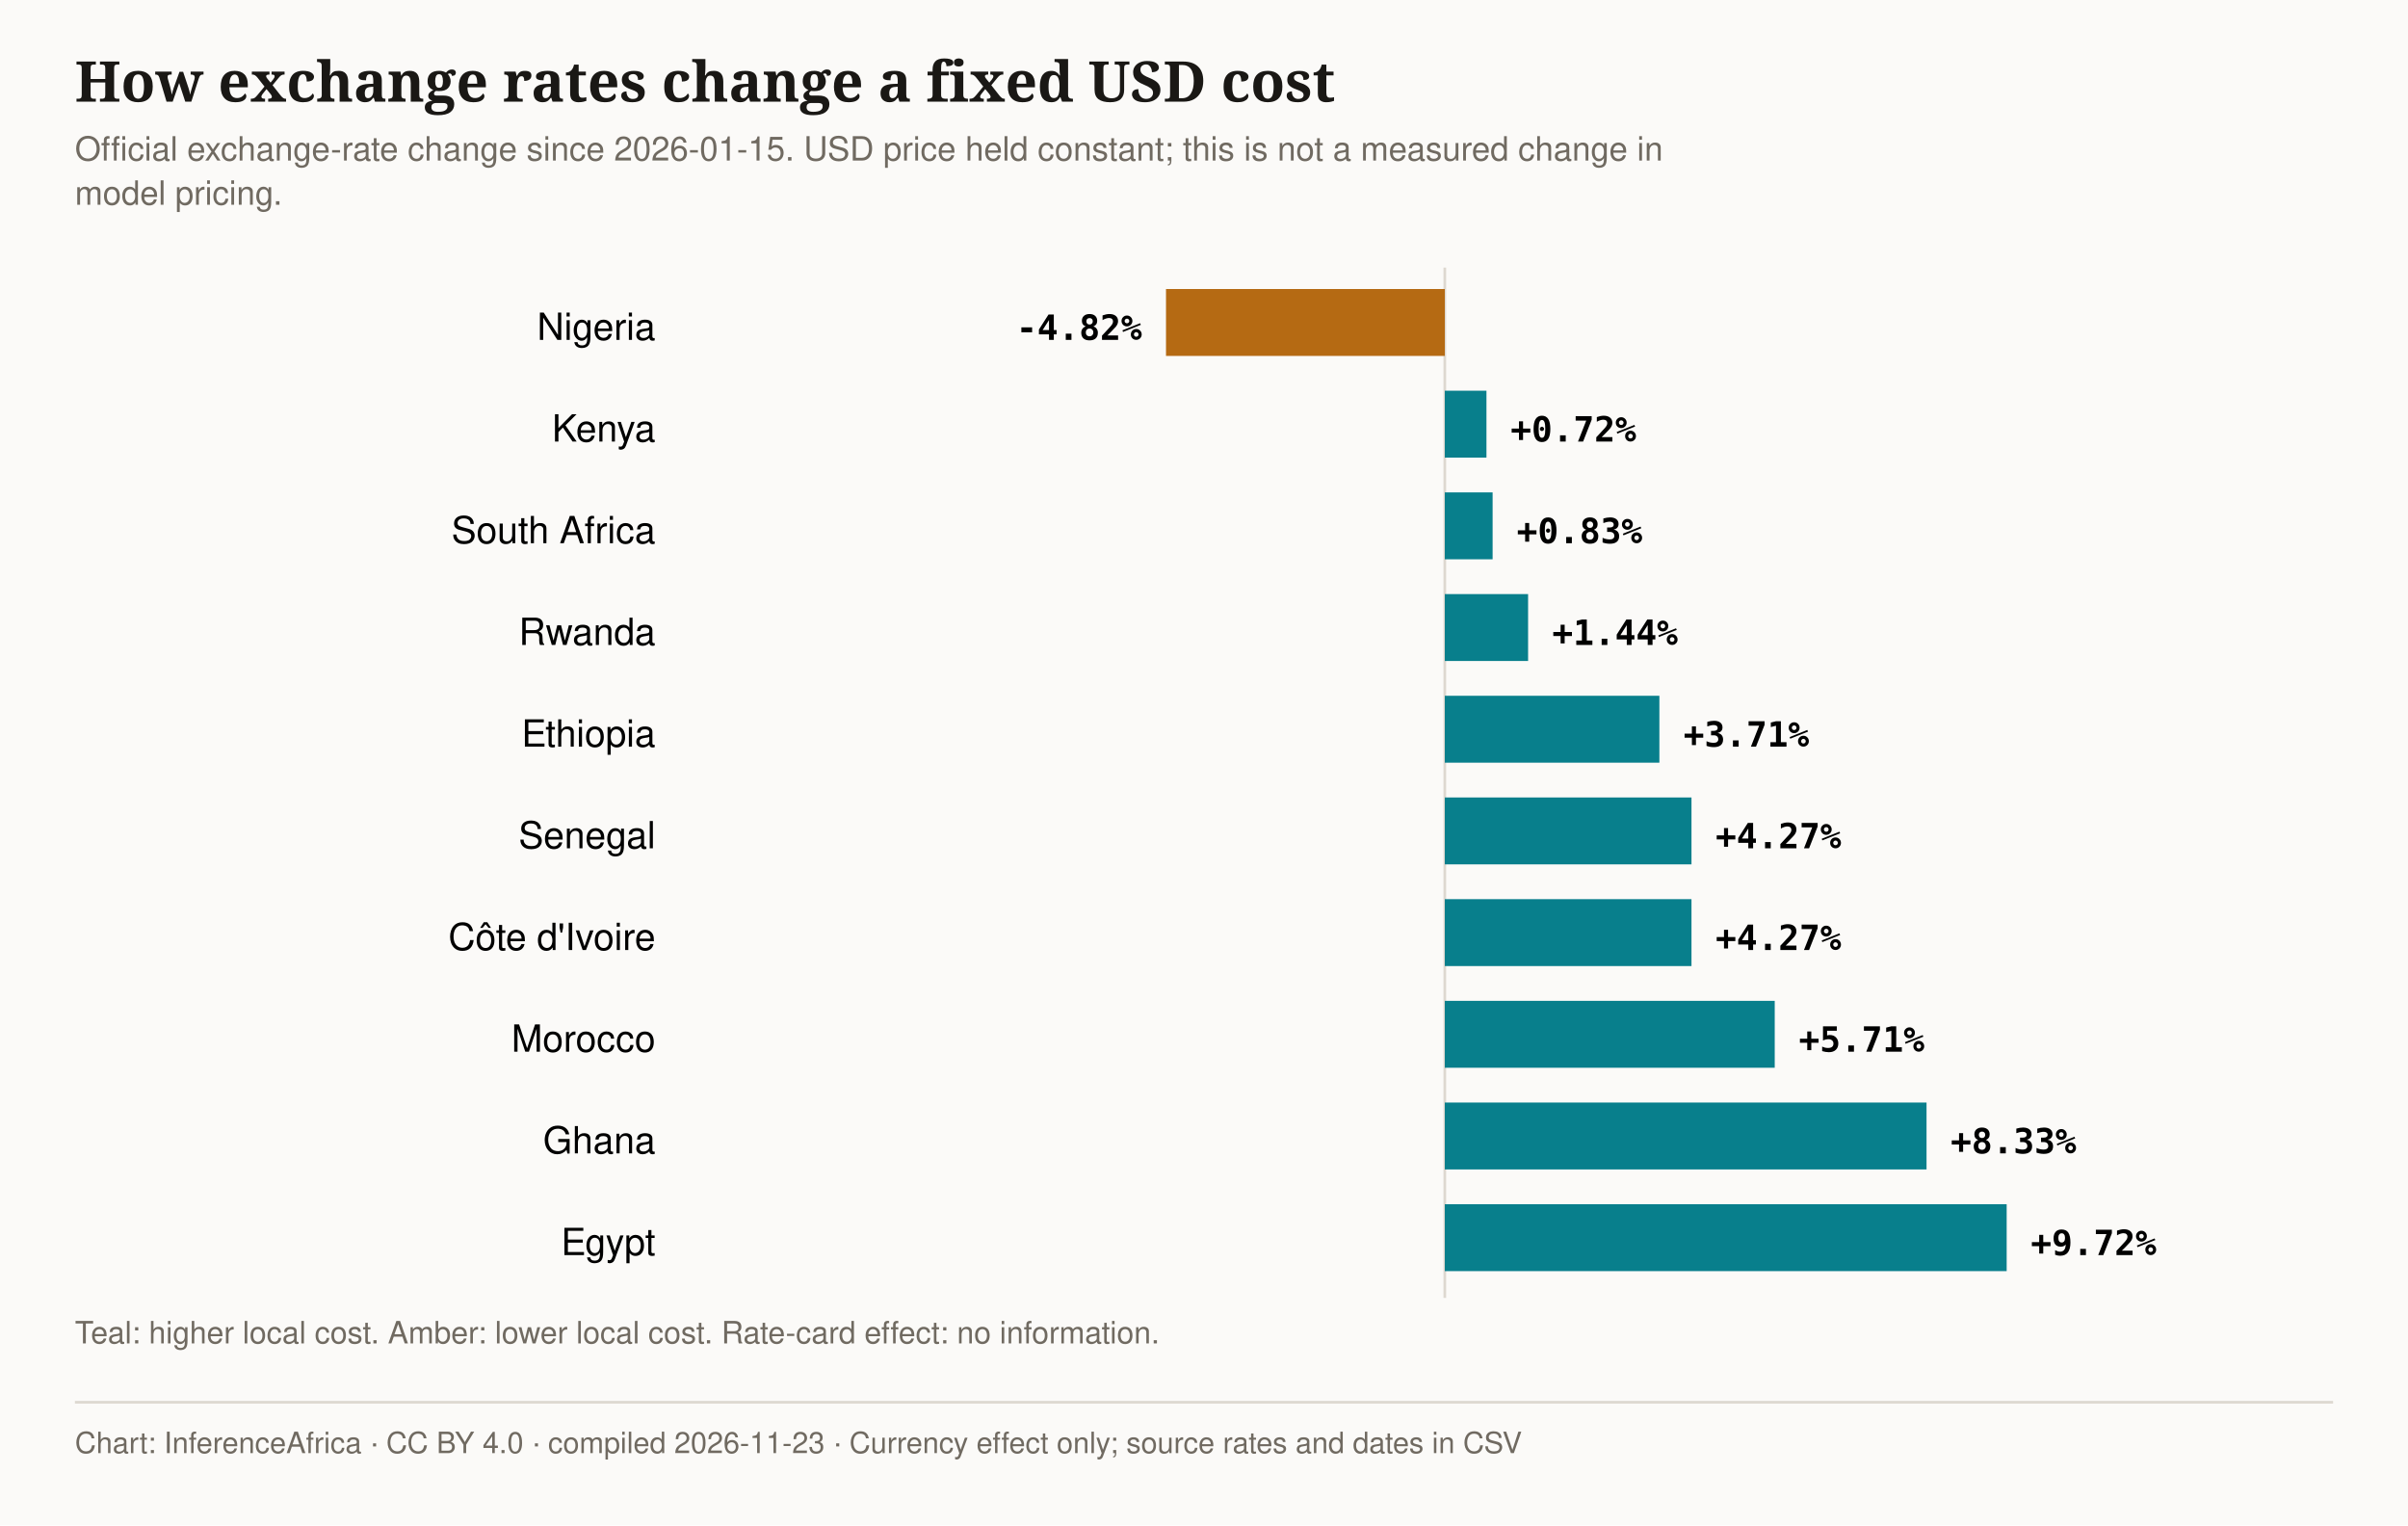
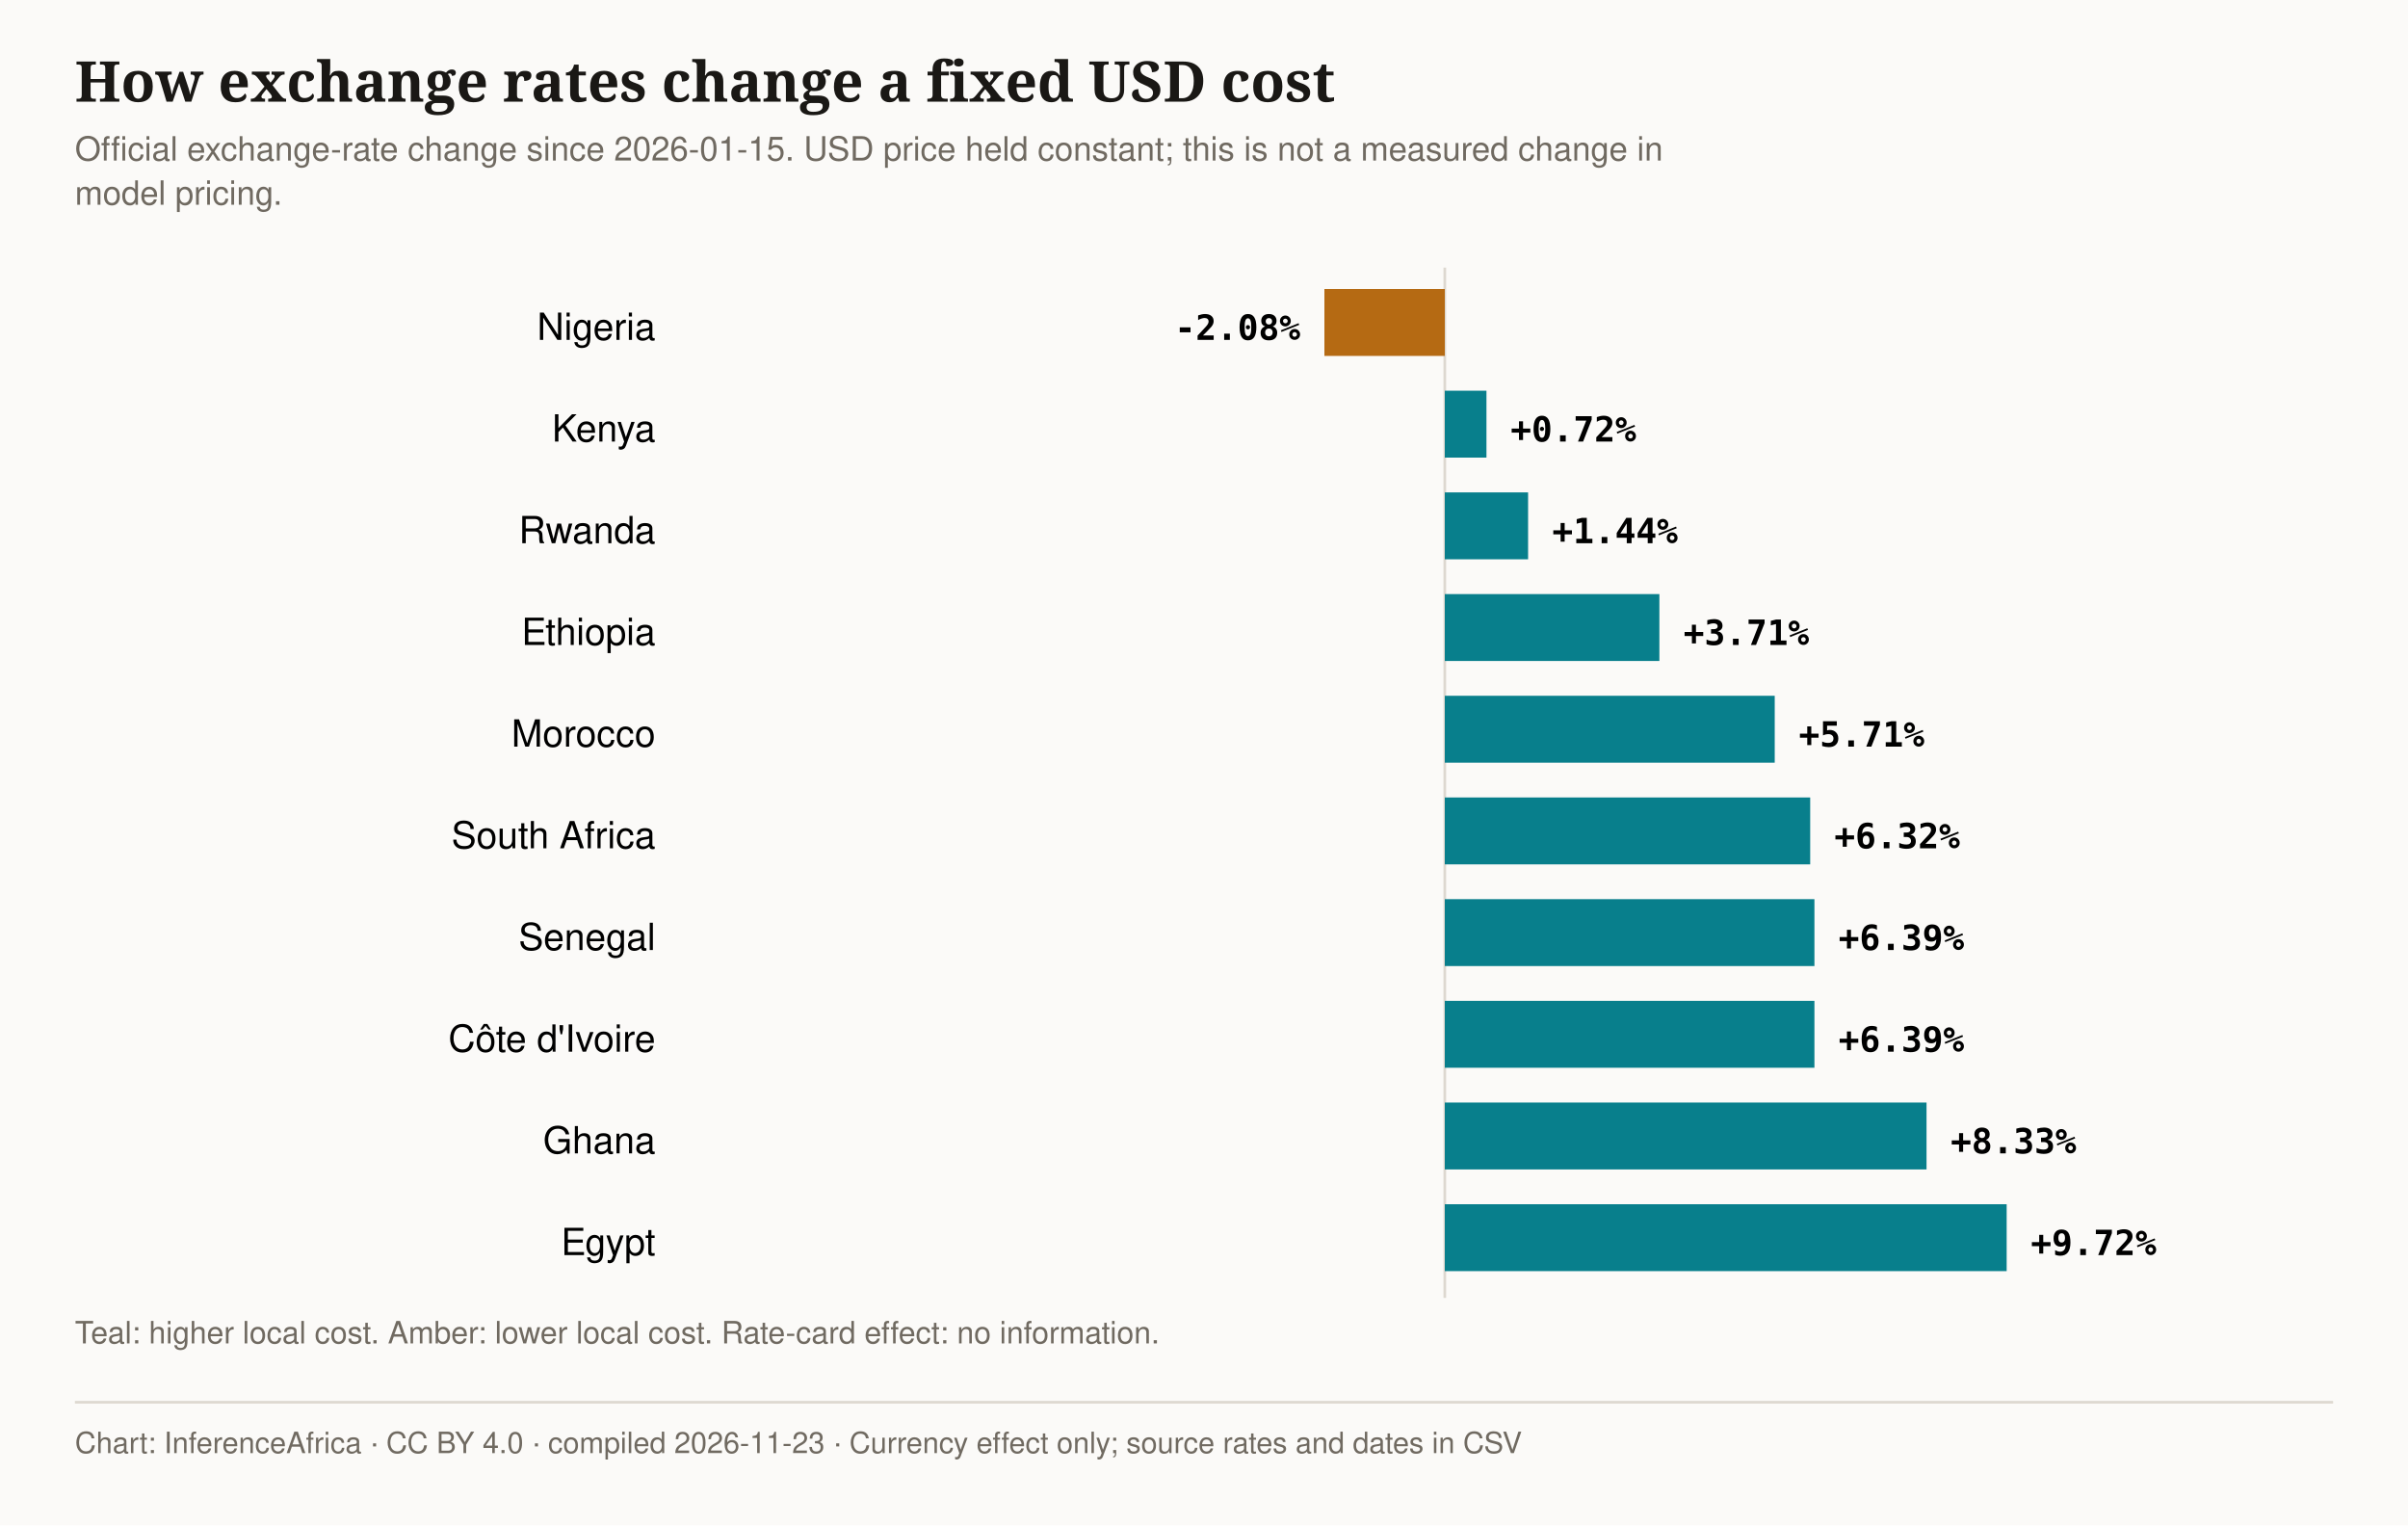
- <svg xmlns="http://www.w3.org/2000/svg" viewBox="0 0 900 570" width="900" height="570" role="img" aria-label="Currency-only effect at a constant USD price. Nigeria -4.82%; Kenya +0.72%; South Africa +0.83%; Rwanda +1.44%; Ethiopia +3.71%; Senegal +4.27%; Côte d'Ivoire +4.27%; Morocco +5.71%; Ghana +8.33%; Egypt +9.72%. Rate-card changes are not estimated.">
+ <svg xmlns="http://www.w3.org/2000/svg" viewBox="0 0 900 570" width="900" height="570" role="img" aria-label="Currency-only effect at a constant USD price. Nigeria -2.08%; Kenya +0.72%; Rwanda +1.44%; Ethiopia +3.71%; Morocco +5.71%; South Africa +6.32%; Senegal +6.39%; Côte d'Ivoire +6.39%; Ghana +8.33%; Egypt +9.72%. Rate-card changes are not estimated.">
  <defs>
    <pattern id="status-proposal" width="6" height="6" patternUnits="userSpaceOnUse">
      <path d="M0 6L6 0" stroke="#756342" stroke-width="1" />
    </pattern>
  </defs>
  <rect width="900" height="570" fill="#fbfaf8" />
  <text x="28" y="38" font-family="'Source Serif 4',Georgia,serif" font-size="21" font-weight="600" fill="#1a1815" style="font-variant-numeric:tabular-nums lining-nums">How exchange rates change a fixed USD cost</text>
  <text x="28" y="60.0" font-family="IBM Plex Sans,-apple-system,'Segoe UI',Helvetica,Arial,sans-serif" font-size="12.5" fill="#706a61" style="font-variant-numeric:tabular-nums lining-nums">Official exchange-rate change since 2026-01-15. USD price held constant; this is not a measured change in</text>
  <text x="28" y="76.5" font-family="IBM Plex Sans,-apple-system,'Segoe UI',Helvetica,Arial,sans-serif" font-size="12.5" fill="#706a61" style="font-variant-numeric:tabular-nums lining-nums">model pricing.</text>
  <line x1="540" y1="100" x2="540" y2="485" stroke="#ddd8d0" />
  <text x="245" y="127" text-anchor="end" font-family="IBM Plex Sans,-apple-system,'Segoe UI',Helvetica,Arial,sans-serif" font-size="14" style="font-variant-numeric:tabular-nums lining-nums">Nigeria</text>
-   <rect data-semantic-color="direction" x="435.80" y="108" width="104.20" height="25" fill="#b56a13" />
-   <text x="426.80" y="127" text-anchor="end" font-family="'IBM Plex Mono',Consolas,monospace" font-size="13" font-weight="600" style="font-variant-numeric:tabular-nums lining-nums">-4.82%</text>
+   <rect data-semantic-color="direction" x="495.00" y="108" width="45.00" height="25" fill="#b56a13" />
+   <text x="486.00" y="127" text-anchor="end" font-family="'IBM Plex Mono',Consolas,monospace" font-size="13" font-weight="600" style="font-variant-numeric:tabular-nums lining-nums">-2.08%</text>
  <text x="245" y="165" text-anchor="end" font-family="IBM Plex Sans,-apple-system,'Segoe UI',Helvetica,Arial,sans-serif" font-size="14" style="font-variant-numeric:tabular-nums lining-nums">Kenya</text>
  <rect data-semantic-color="direction" x="540.00" y="146" width="15.57" height="25" fill="#087f8c" />
  <text x="564.57" y="165" text-anchor="start" font-family="'IBM Plex Mono',Consolas,monospace" font-size="13" font-weight="600" style="font-variant-numeric:tabular-nums lining-nums">+0.72%</text>
-   <text x="245" y="203" text-anchor="end" font-family="IBM Plex Sans,-apple-system,'Segoe UI',Helvetica,Arial,sans-serif" font-size="14" style="font-variant-numeric:tabular-nums lining-nums">South Africa</text>
-   <rect data-semantic-color="direction" x="540.00" y="184" width="17.87" height="25" fill="#087f8c" />
-   <text x="566.87" y="203" text-anchor="start" font-family="'IBM Plex Mono',Consolas,monospace" font-size="13" font-weight="600" style="font-variant-numeric:tabular-nums lining-nums">+0.83%</text>
-   <text x="245" y="241" text-anchor="end" font-family="IBM Plex Sans,-apple-system,'Segoe UI',Helvetica,Arial,sans-serif" font-size="14" style="font-variant-numeric:tabular-nums lining-nums">Rwanda</text>
-   <rect data-semantic-color="direction" x="540.00" y="222" width="31.13" height="25" fill="#087f8c" />
-   <text x="580.13" y="241" text-anchor="start" font-family="'IBM Plex Mono',Consolas,monospace" font-size="13" font-weight="600" style="font-variant-numeric:tabular-nums lining-nums">+1.44%</text>
-   <text x="245" y="279" text-anchor="end" font-family="IBM Plex Sans,-apple-system,'Segoe UI',Helvetica,Arial,sans-serif" font-size="14" style="font-variant-numeric:tabular-nums lining-nums">Ethiopia</text>
-   <rect data-semantic-color="direction" x="540.00" y="260" width="80.20" height="25" fill="#087f8c" />
-   <text x="629.20" y="279" text-anchor="start" font-family="'IBM Plex Mono',Consolas,monospace" font-size="13" font-weight="600" style="font-variant-numeric:tabular-nums lining-nums">+3.71%</text>
-   <text x="245" y="317" text-anchor="end" font-family="IBM Plex Sans,-apple-system,'Segoe UI',Helvetica,Arial,sans-serif" font-size="14" style="font-variant-numeric:tabular-nums lining-nums">Senegal</text>
-   <rect data-semantic-color="direction" x="540.00" y="298" width="92.20" height="25" fill="#087f8c" />
-   <text x="641.20" y="317" text-anchor="start" font-family="'IBM Plex Mono',Consolas,monospace" font-size="13" font-weight="600" style="font-variant-numeric:tabular-nums lining-nums">+4.27%</text>
-   <text x="245" y="355" text-anchor="end" font-family="IBM Plex Sans,-apple-system,'Segoe UI',Helvetica,Arial,sans-serif" font-size="14" style="font-variant-numeric:tabular-nums lining-nums">Côte d'Ivoire</text>
-   <rect data-semantic-color="direction" x="540.00" y="336" width="92.20" height="25" fill="#087f8c" />
-   <text x="641.20" y="355" text-anchor="start" font-family="'IBM Plex Mono',Consolas,monospace" font-size="13" font-weight="600" style="font-variant-numeric:tabular-nums lining-nums">+4.27%</text>
-   <text x="245" y="393" text-anchor="end" font-family="IBM Plex Sans,-apple-system,'Segoe UI',Helvetica,Arial,sans-serif" font-size="14" style="font-variant-numeric:tabular-nums lining-nums">Morocco</text>
-   <rect data-semantic-color="direction" x="540.00" y="374" width="123.31" height="25" fill="#087f8c" />
-   <text x="672.31" y="393" text-anchor="start" font-family="'IBM Plex Mono',Consolas,monospace" font-size="13" font-weight="600" style="font-variant-numeric:tabular-nums lining-nums">+5.71%</text>
+   <text x="245" y="203" text-anchor="end" font-family="IBM Plex Sans,-apple-system,'Segoe UI',Helvetica,Arial,sans-serif" font-size="14" style="font-variant-numeric:tabular-nums lining-nums">Rwanda</text>
+   <rect data-semantic-color="direction" x="540.00" y="184" width="31.13" height="25" fill="#087f8c" />
+   <text x="580.13" y="203" text-anchor="start" font-family="'IBM Plex Mono',Consolas,monospace" font-size="13" font-weight="600" style="font-variant-numeric:tabular-nums lining-nums">+1.44%</text>
+   <text x="245" y="241" text-anchor="end" font-family="IBM Plex Sans,-apple-system,'Segoe UI',Helvetica,Arial,sans-serif" font-size="14" style="font-variant-numeric:tabular-nums lining-nums">Ethiopia</text>
+   <rect data-semantic-color="direction" x="540.00" y="222" width="80.20" height="25" fill="#087f8c" />
+   <text x="629.20" y="241" text-anchor="start" font-family="'IBM Plex Mono',Consolas,monospace" font-size="13" font-weight="600" style="font-variant-numeric:tabular-nums lining-nums">+3.71%</text>
+   <text x="245" y="279" text-anchor="end" font-family="IBM Plex Sans,-apple-system,'Segoe UI',Helvetica,Arial,sans-serif" font-size="14" style="font-variant-numeric:tabular-nums lining-nums">Morocco</text>
+   <rect data-semantic-color="direction" x="540.00" y="260" width="123.31" height="25" fill="#087f8c" />
+   <text x="672.31" y="279" text-anchor="start" font-family="'IBM Plex Mono',Consolas,monospace" font-size="13" font-weight="600" style="font-variant-numeric:tabular-nums lining-nums">+5.71%</text>
+   <text x="245" y="317" text-anchor="end" font-family="IBM Plex Sans,-apple-system,'Segoe UI',Helvetica,Arial,sans-serif" font-size="14" style="font-variant-numeric:tabular-nums lining-nums">South Africa</text>
+   <rect data-semantic-color="direction" x="540.00" y="298" width="136.57" height="25" fill="#087f8c" />
+   <text x="685.57" y="317" text-anchor="start" font-family="'IBM Plex Mono',Consolas,monospace" font-size="13" font-weight="600" style="font-variant-numeric:tabular-nums lining-nums">+6.32%</text>
+   <text x="245" y="355" text-anchor="end" font-family="IBM Plex Sans,-apple-system,'Segoe UI',Helvetica,Arial,sans-serif" font-size="14" style="font-variant-numeric:tabular-nums lining-nums">Senegal</text>
+   <rect data-semantic-color="direction" x="540.00" y="336" width="138.15" height="25" fill="#087f8c" />
+   <text x="687.15" y="355" text-anchor="start" font-family="'IBM Plex Mono',Consolas,monospace" font-size="13" font-weight="600" style="font-variant-numeric:tabular-nums lining-nums">+6.39%</text>
+   <text x="245" y="393" text-anchor="end" font-family="IBM Plex Sans,-apple-system,'Segoe UI',Helvetica,Arial,sans-serif" font-size="14" style="font-variant-numeric:tabular-nums lining-nums">Côte d'Ivoire</text>
+   <rect data-semantic-color="direction" x="540.00" y="374" width="138.15" height="25" fill="#087f8c" />
+   <text x="687.15" y="393" text-anchor="start" font-family="'IBM Plex Mono',Consolas,monospace" font-size="13" font-weight="600" style="font-variant-numeric:tabular-nums lining-nums">+6.39%</text>
  <text x="245" y="431" text-anchor="end" font-family="IBM Plex Sans,-apple-system,'Segoe UI',Helvetica,Arial,sans-serif" font-size="14" style="font-variant-numeric:tabular-nums lining-nums">Ghana</text>
  <rect data-semantic-color="direction" x="540.00" y="412" width="180.05" height="25" fill="#087f8c" />
  <text x="729.05" y="431" text-anchor="start" font-family="'IBM Plex Mono',Consolas,monospace" font-size="13" font-weight="600" style="font-variant-numeric:tabular-nums lining-nums">+8.33%</text>
  <text x="245" y="469" text-anchor="end" font-family="IBM Plex Sans,-apple-system,'Segoe UI',Helvetica,Arial,sans-serif" font-size="14" style="font-variant-numeric:tabular-nums lining-nums">Egypt</text>
  <rect data-semantic-color="direction" x="540.00" y="450" width="210.00" height="25" fill="#087f8c" />
  <text x="759.00" y="469" text-anchor="start" font-family="'IBM Plex Mono',Consolas,monospace" font-size="13" font-weight="600" style="font-variant-numeric:tabular-nums lining-nums">+9.72%</text>
  <text x="28" y="502" font-family="IBM Plex Sans,-apple-system,'Segoe UI',Helvetica,Arial,sans-serif" font-size="11.5" fill="#706a61" style="font-variant-numeric:tabular-nums lining-nums">Teal: higher local cost. Amber: lower local cost. Rate-card effect: no information.</text>
  <line x1="28" y1="524" x2="872" y2="524" stroke="#ddd8d0" />
  <text x="28" y="543" font-family="IBM Plex Sans,-apple-system,'Segoe UI',Helvetica,Arial,sans-serif" font-size="11" fill="#706a61" style="font-variant-numeric:tabular-nums lining-nums">Chart: InferenceAfrica · CC BY 4.0 · compiled 2026-11-23 · Currency effect only; source rates and dates in CSV</text>
</svg>
